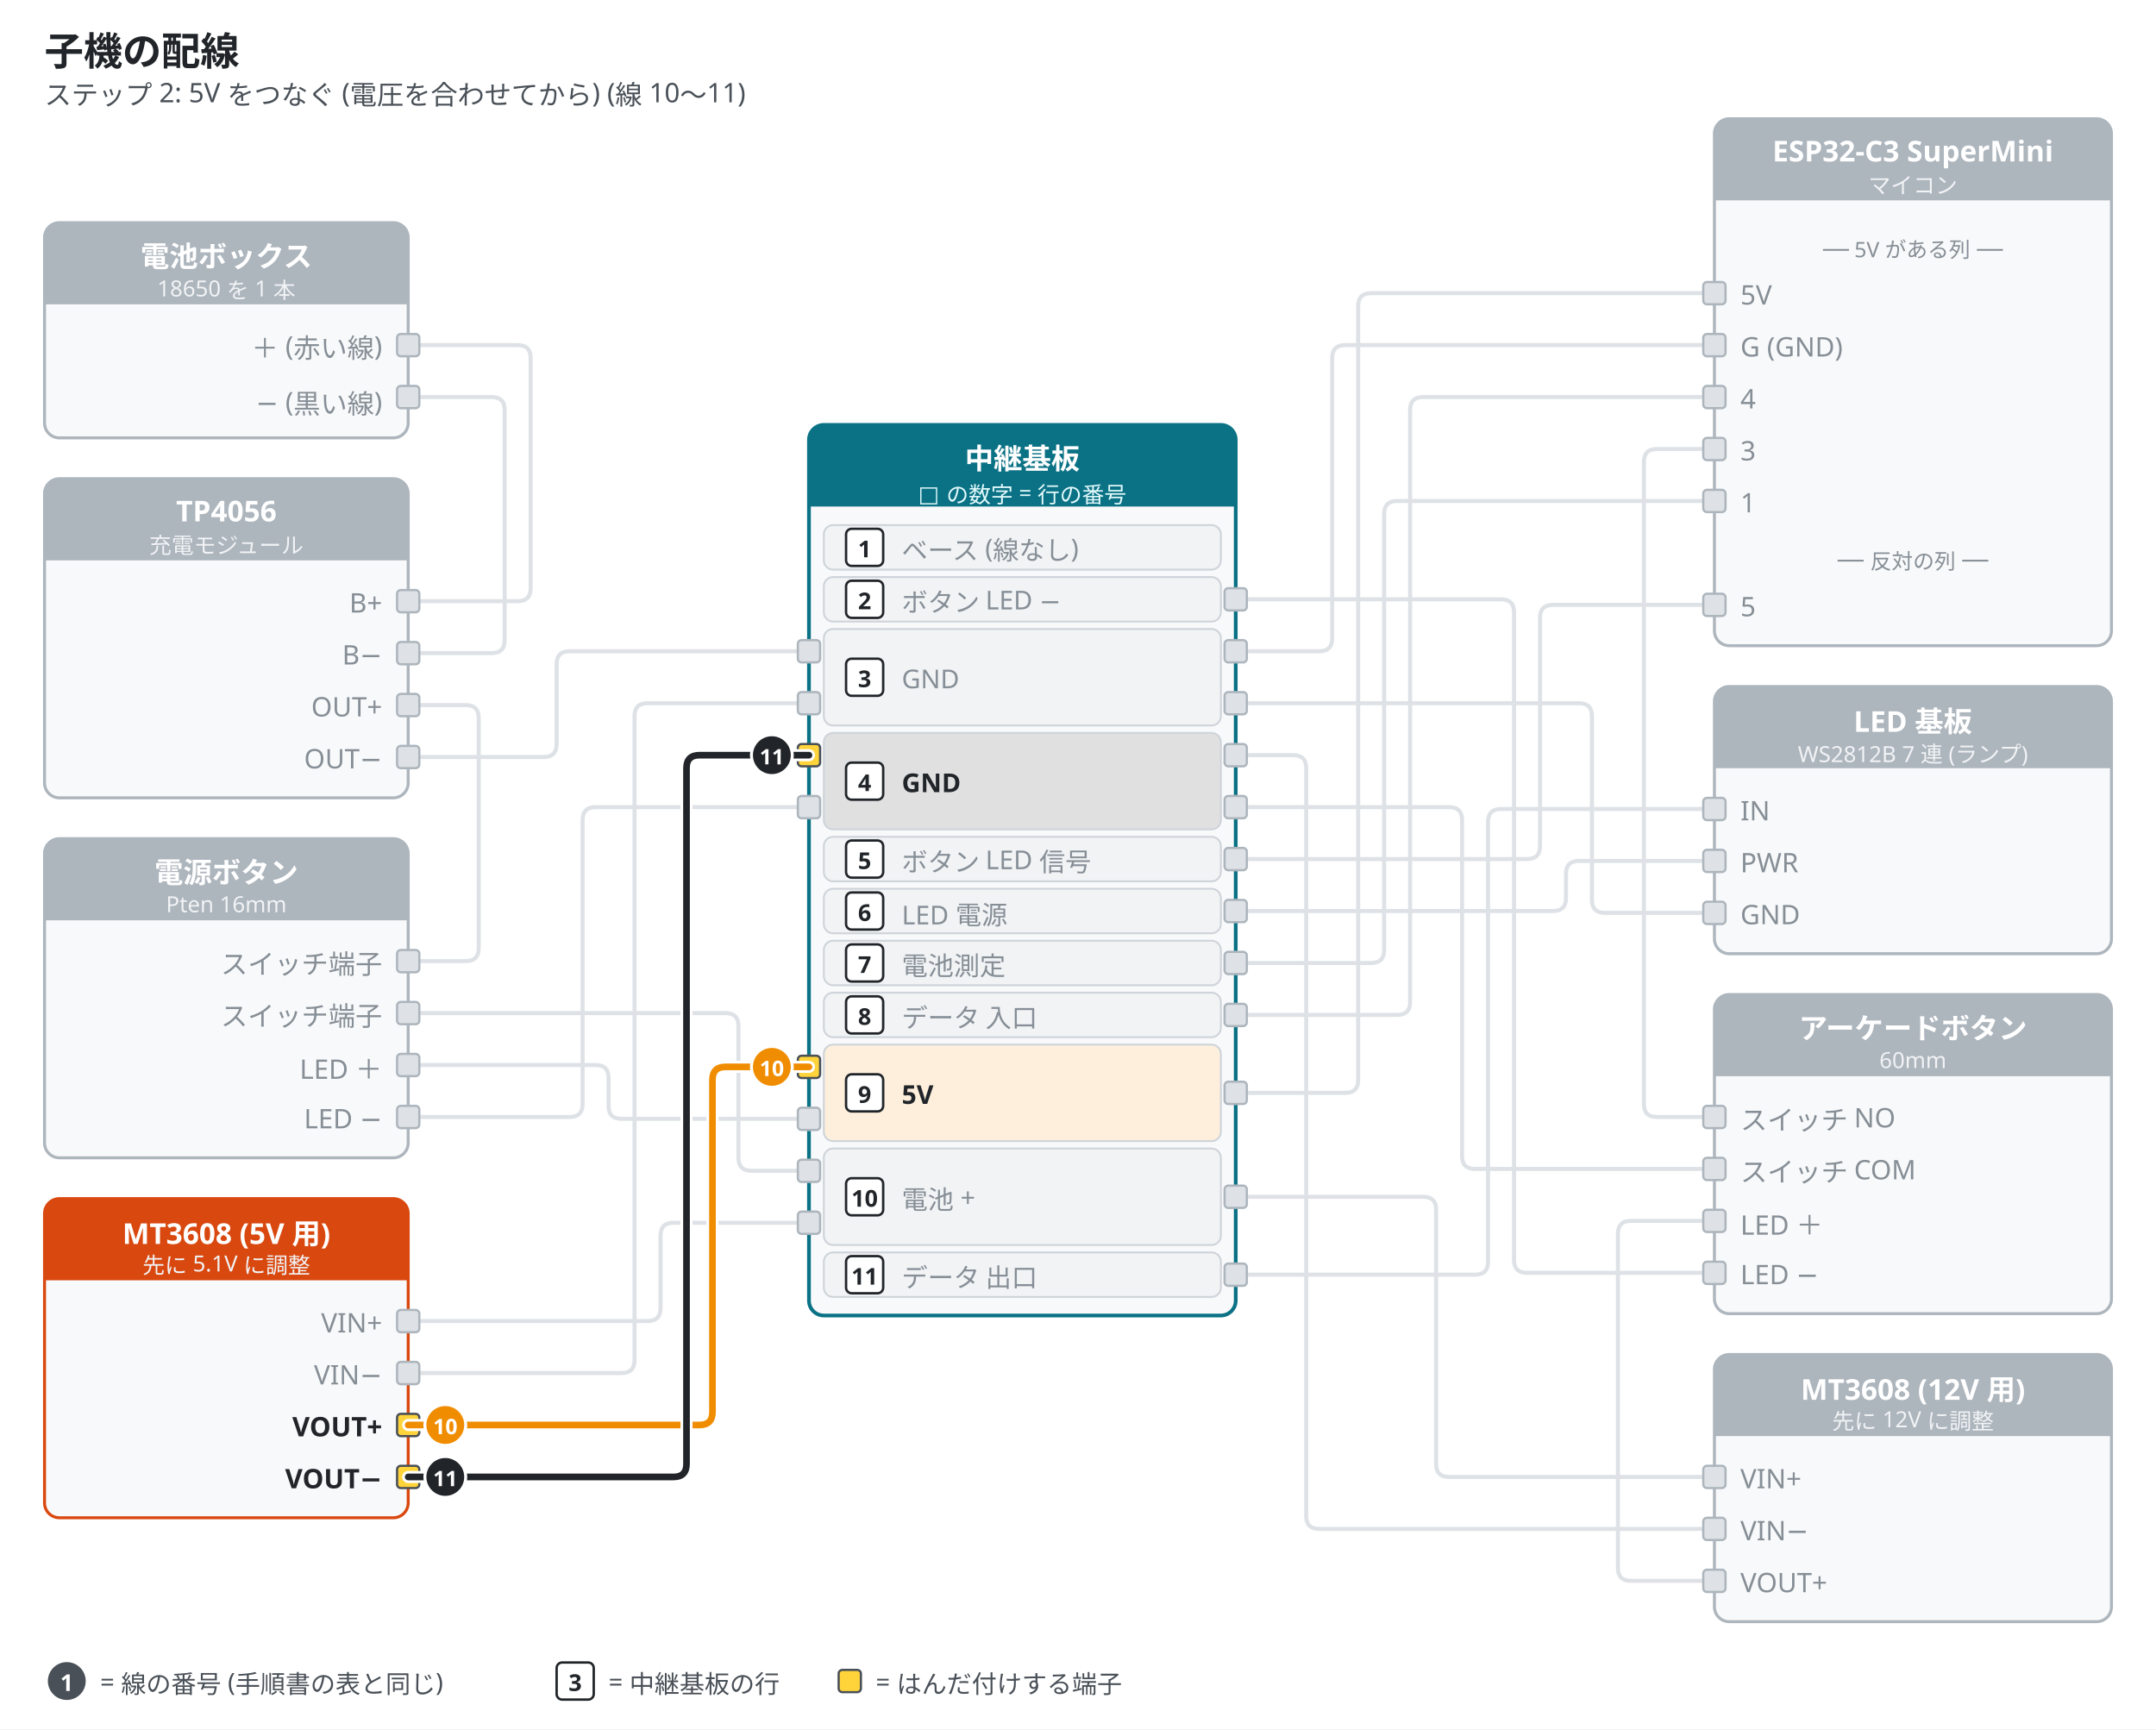
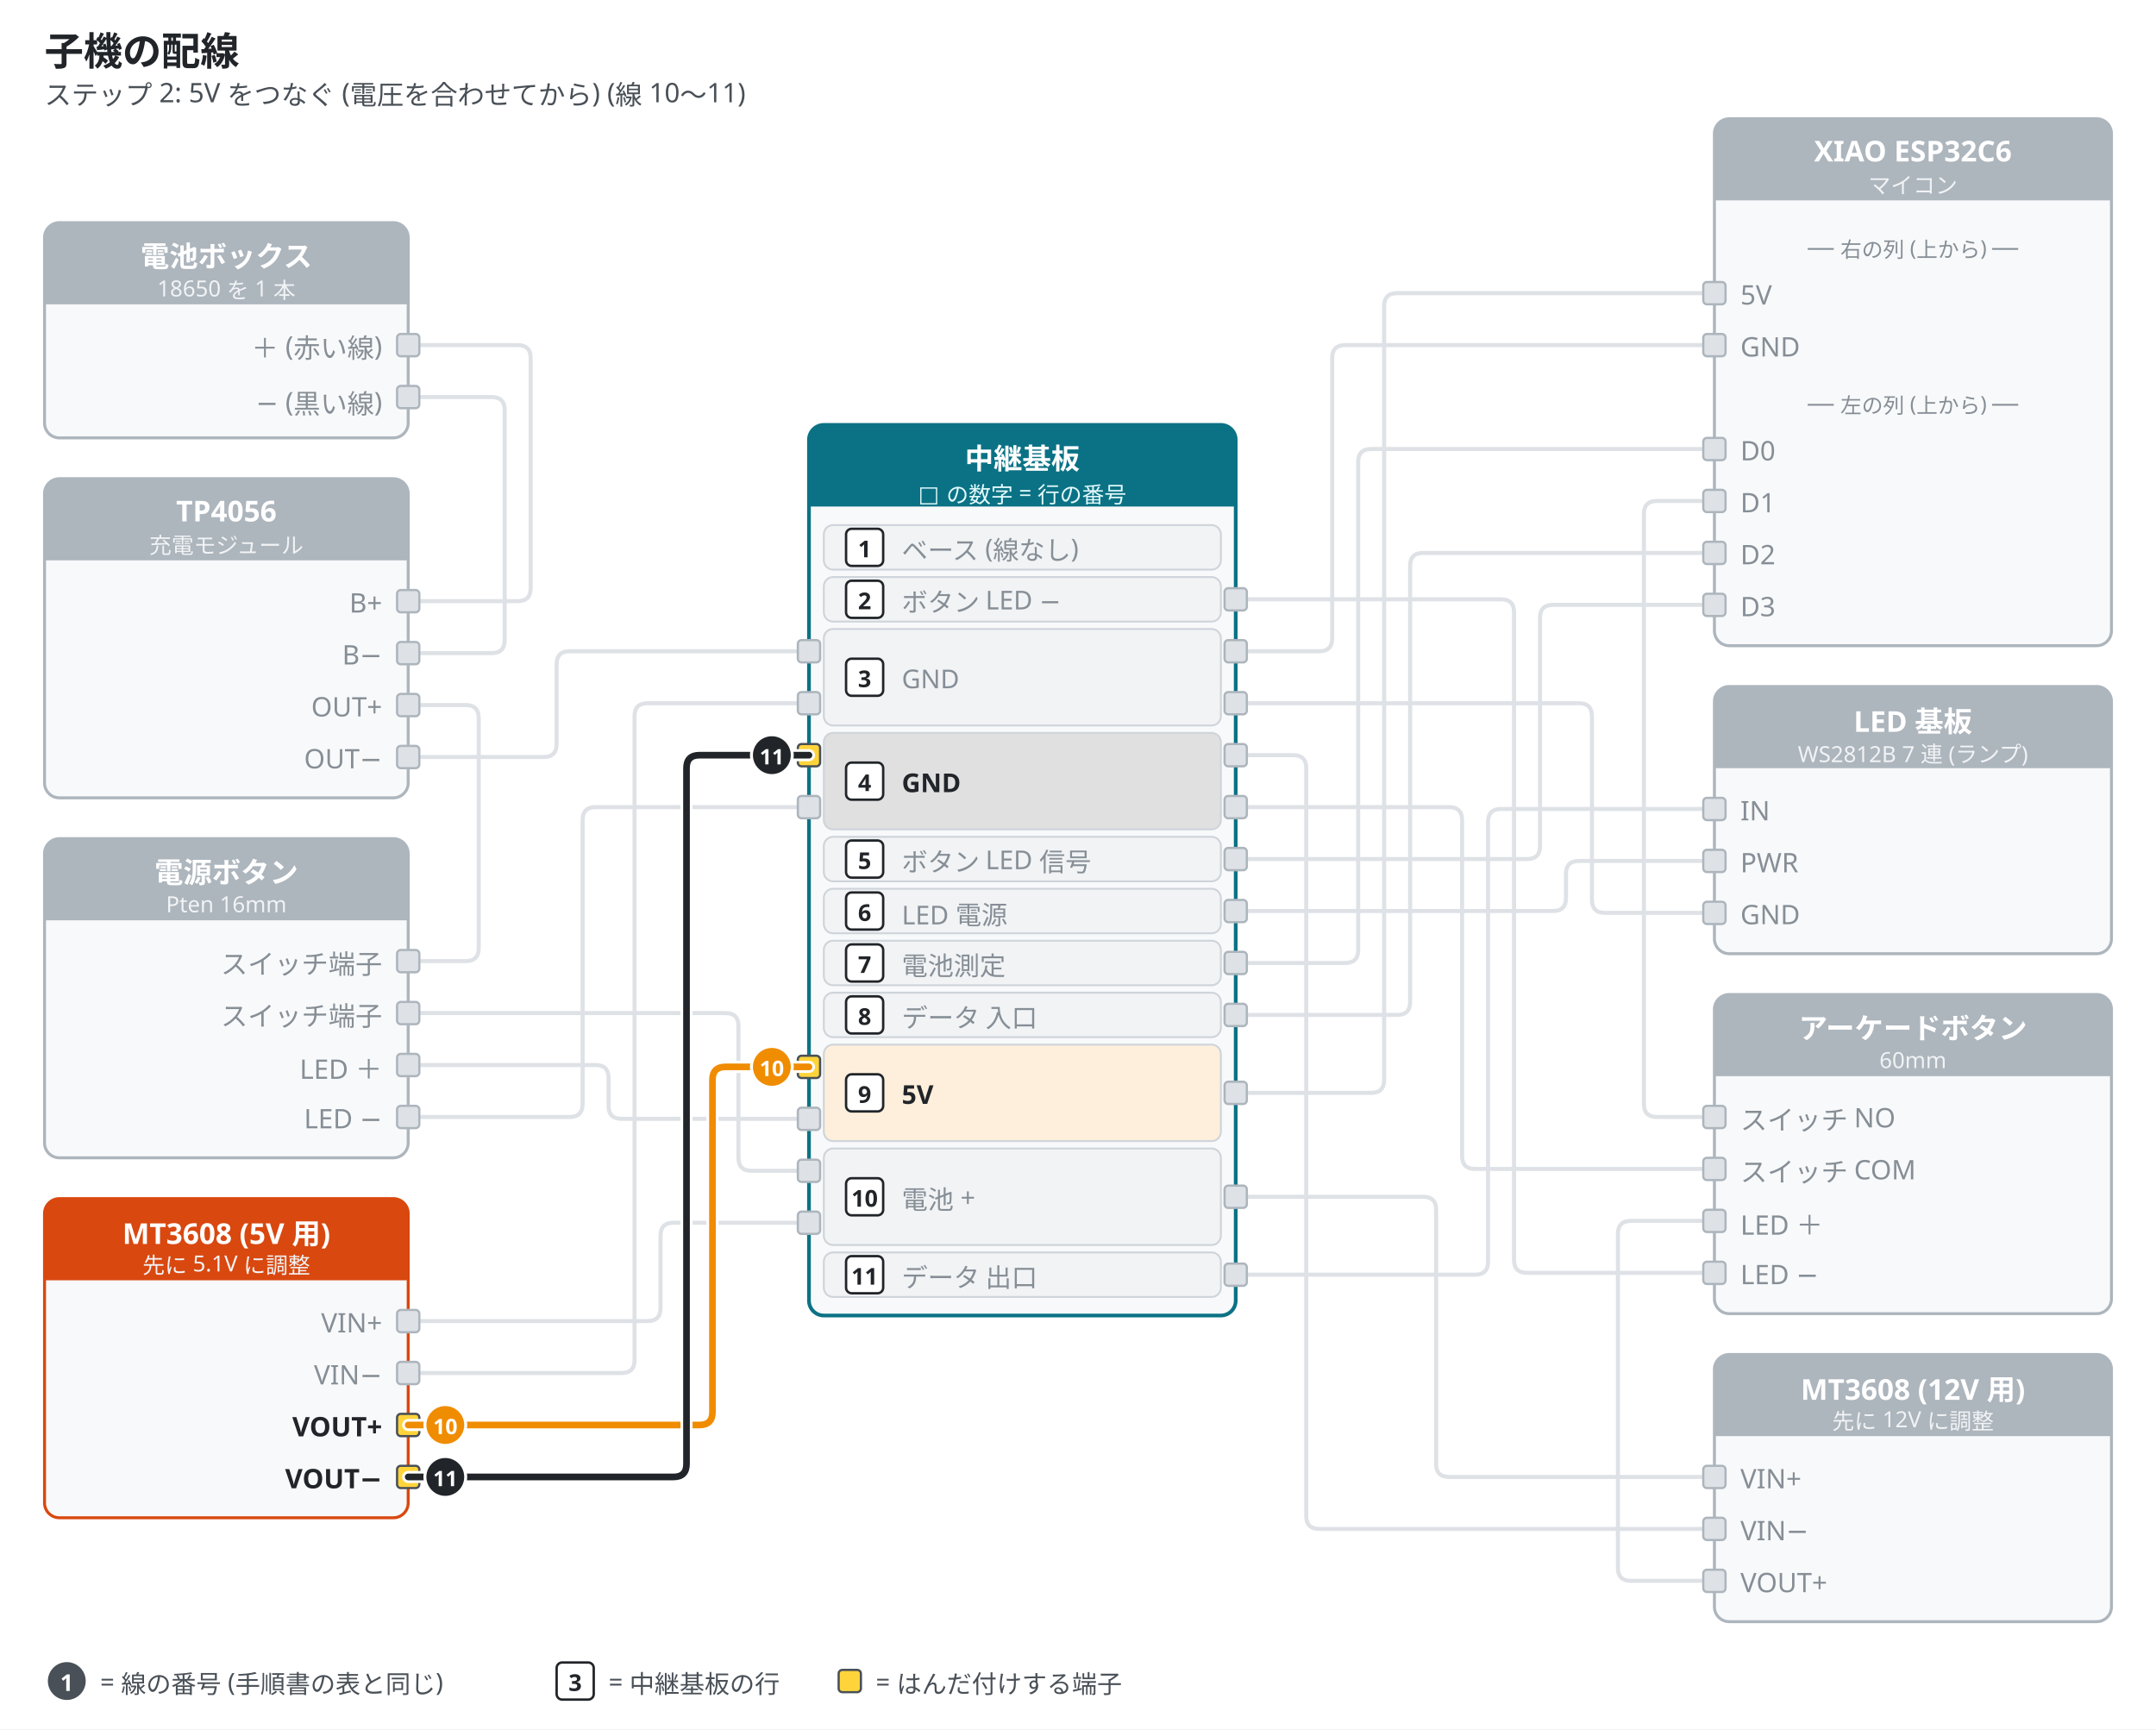
<svg xmlns="http://www.w3.org/2000/svg" viewBox="0 0 1162 932" width="1162" height="932" font-family="'Hiragino Sans','Hiragino Kaku Gothic ProN','Noto Sans JP','Yu Gothic',Meiryo,sans-serif" role="img">
  <rect width="1162" height="932" fill="#ffffff" />
  <text x="24.0" y="26.0" font-size="21" fill="#212529" text-anchor="start" font-weight="bold" dominant-baseline="central">子機の配線</text>
  <text x="24.0" y="50.0" font-size="14.5" fill="#495057" text-anchor="start" font-weight="normal" dominant-baseline="central">ステップ 2: 5V をつなぐ (電圧を合わせてから) (線 10〜11)</text>
  <path d="M220.0,186.0 L279.0,186.0 Q286.0,186.0 286.0,193.0 L286.0,317.0 Q286.0,324.0 279.0,324.0 L220.0,324.0" fill="none" stroke="#dee2e6" stroke-width="2.2" stroke-linecap="round" stroke-linejoin="round" />
  <path d="M220.0,214.0 L265.0,214.0 Q272.0,214.0 272.0,221.0 L272.0,345.0 Q272.0,352.0 265.0,352.0 L220.0,352.0" fill="none" stroke="#dee2e6" stroke-width="2.2" stroke-linecap="round" stroke-linejoin="round" />
  <path d="M220.0,380.0 L251.0,380.0 Q258.0,380.0 258.0,387.0 L258.0,511.0 Q258.0,518.0 251.0,518.0 L220.0,518.0" fill="none" stroke="#dee2e6" stroke-width="2.2" stroke-linecap="round" stroke-linejoin="round" />
  <path d="M220.0,546.0 L391.0,546.0 Q398.0,546.0 398.0,553.0 L398.0,624.0 Q398.0,631.0 405.0,631.0 L436.0,631.0" fill="none" stroke="#dee2e6" stroke-width="2.2" stroke-linecap="round" stroke-linejoin="round" />
  <path d="M220.0,408.0 L293.0,408.0 Q300.0,408.0 300.0,401.0 L300.0,358.0 Q300.0,351.0 307.0,351.0 L436.0,351.0" fill="none" stroke="#dee2e6" stroke-width="2.2" stroke-linecap="round" stroke-linejoin="round" />
  <path d="M436.0,659.0 L363.0,659.0 Q356.0,659.0 356.0,666.0 L356.0,705.0 Q356.0,712.0 349.0,712.0 L220.0,712.0" fill="none" stroke="#dee2e6" stroke-width="2.2" stroke-linecap="round" stroke-linejoin="round" />
  <path d="M436.0,379.0 L349.0,379.0 Q342.0,379.0 342.0,386.0 L342.0,733.0 Q342.0,740.0 335.0,740.0 L220.0,740.0" fill="none" stroke="#dee2e6" stroke-width="2.2" stroke-linecap="round" stroke-linejoin="round" />
  <path d="M666.0,645.0 L767.0,645.0 Q774.0,645.0 774.0,652.0 L774.0,789.0 Q774.0,796.0 781.0,796.0 L924.0,796.0" fill="none" stroke="#dee2e6" stroke-width="2.2" stroke-linecap="round" stroke-linejoin="round" />
  <path d="M666.0,407.0 L697.0,407.0 Q704.0,407.0 704.0,414.0 L704.0,817.0 Q704.0,824.0 711.0,824.0 L924.0,824.0" fill="none" stroke="#dee2e6" stroke-width="2.2" stroke-linecap="round" stroke-linejoin="round" />
-   <path d="M666.0,589.0 L725.0,589.0 Q732.0,589.0 732.0,582.0 L732.0,165.0 Q732.0,158.0 739.0,158.0 L924.0,158.0" fill="none" stroke="#dee2e6" stroke-width="2.2" stroke-linecap="round" stroke-linejoin="round" />
+   <path d="M666.0,589.0 L739.0,589.0 Q746.0,589.0 746.0,582.0 L746.0,165.0 Q746.0,158.0 753.0,158.0 L924.0,158.0" fill="none" stroke="#dee2e6" stroke-width="2.2" stroke-linecap="round" stroke-linejoin="round" />
  <path d="M666.0,351.0 L711.0,351.0 Q718.0,351.0 718.0,344.0 L718.0,193.0 Q718.0,186.0 725.0,186.0 L924.0,186.0" fill="none" stroke="#dee2e6" stroke-width="2.2" stroke-linecap="round" stroke-linejoin="round" />
-   <path d="M924.0,270.0 L753.0,270.0 Q746.0,270.0 746.0,277.0 L746.0,512.0 Q746.0,519.0 739.0,519.0 L666.0,519.0" fill="none" stroke="#dee2e6" stroke-width="2.2" stroke-linecap="round" stroke-linejoin="round" />
-   <path d="M924.0,214.0 L767.0,214.0 Q760.0,214.0 760.0,221.0 L760.0,540.0 Q760.0,547.0 753.0,547.0 L666.0,547.0" fill="none" stroke="#dee2e6" stroke-width="2.2" stroke-linecap="round" stroke-linejoin="round" />
+   <path d="M924.0,242.0 L739.0,242.0 Q732.0,242.0 732.0,249.0 L732.0,512.0 Q732.0,519.0 725.0,519.0 L666.0,519.0" fill="none" stroke="#dee2e6" stroke-width="2.2" stroke-linecap="round" stroke-linejoin="round" />
+   <path d="M924.0,298.0 L767.0,298.0 Q760.0,298.0 760.0,305.0 L760.0,540.0 Q760.0,547.0 753.0,547.0 L666.0,547.0" fill="none" stroke="#dee2e6" stroke-width="2.2" stroke-linecap="round" stroke-linejoin="round" />
  <path d="M924.0,326.0 L837.0,326.0 Q830.0,326.0 830.0,333.0 L830.0,456.0 Q830.0,463.0 823.0,463.0 L666.0,463.0" fill="none" stroke="#dee2e6" stroke-width="2.2" stroke-linecap="round" stroke-linejoin="round" />
  <path d="M666.0,687.0 L795.0,687.0 Q802.0,687.0 802.0,680.0 L802.0,443.0 Q802.0,436.0 809.0,436.0 L924.0,436.0" fill="none" stroke="#dee2e6" stroke-width="2.2" stroke-linecap="round" stroke-linejoin="round" />
  <path d="M666.0,491.0 L837.0,491.0 Q844.0,491.0 844.0,484.0 L844.0,471.0 Q844.0,464.0 851.0,464.0 L924.0,464.0" fill="none" stroke="#dee2e6" stroke-width="2.2" stroke-linecap="round" stroke-linejoin="round" />
  <path d="M666.0,379.0 L851.0,379.0 Q858.0,379.0 858.0,386.0 L858.0,485.0 Q858.0,492.0 865.0,492.0 L924.0,492.0" fill="none" stroke="#dee2e6" stroke-width="2.2" stroke-linecap="round" stroke-linejoin="round" />
-   <path d="M924.0,242.0 L893.0,242.0 Q886.0,242.0 886.0,249.0 L886.0,595.0 Q886.0,602.0 893.0,602.0 L924.0,602.0" fill="none" stroke="#dee2e6" stroke-width="2.2" stroke-linecap="round" stroke-linejoin="round" />
+   <path d="M924.0,270.0 L893.0,270.0 Q886.0,270.0 886.0,277.0 L886.0,595.0 Q886.0,602.0 893.0,602.0 L924.0,602.0" fill="none" stroke="#dee2e6" stroke-width="2.2" stroke-linecap="round" stroke-linejoin="round" />
  <path d="M666.0,435.0 L781.0,435.0 Q788.0,435.0 788.0,442.0 L788.0,623.0 Q788.0,630.0 795.0,630.0 L924.0,630.0" fill="none" stroke="#dee2e6" stroke-width="2.2" stroke-linecap="round" stroke-linejoin="round" />
  <path d="M924.0,852.0 L879.0,852.0 Q872.0,852.0 872.0,845.0 L872.0,665.0 Q872.0,658.0 879.0,658.0 L924.0,658.0" fill="none" stroke="#dee2e6" stroke-width="2.2" stroke-linecap="round" stroke-linejoin="round" />
  <path d="M666.0,323.0 L809.0,323.0 Q816.0,323.0 816.0,330.0 L816.0,679.0 Q816.0,686.0 823.0,686.0 L924.0,686.0" fill="none" stroke="#dee2e6" stroke-width="2.2" stroke-linecap="round" stroke-linejoin="round" />
  <path d="M436.0,603.0 L335.0,603.0 Q328.0,603.0 328.0,596.0 L328.0,581.0 Q328.0,574.0 321.0,574.0 L220.0,574.0" fill="none" stroke="#dee2e6" stroke-width="2.2" stroke-linecap="round" stroke-linejoin="round" />
  <path d="M436.0,435.0 L321.0,435.0 Q314.0,435.0 314.0,442.0 L314.0,595.0 Q314.0,602.0 307.0,602.0 L220.0,602.0" fill="none" stroke="#dee2e6" stroke-width="2.2" stroke-linecap="round" stroke-linejoin="round" />
  <rect x="24.0" y="120.0" width="196.0" height="116.0" rx="8" fill="#f8f9fa" stroke="#adb5bd" stroke-width="1.6" />
  <path d="M24.0,164.0 v-36 a8,8 0 0 1 8,-8 h180.0 a8,8 0 0 1 8,8 v36 z" fill="#adb5bd" stroke="none" stroke-width="0" stroke-linecap="round" stroke-linejoin="round" />
  <text x="122.0" y="137.0" font-size="15.5" fill="#ffffff" text-anchor="middle" font-weight="bold" dominant-baseline="central">電池ボックス</text>
  <text x="122.0" y="155.0" font-size="12" fill="#f1f3f5" text-anchor="middle" font-weight="normal" dominant-baseline="central">18650 を 1 本</text>
  <rect x="214.0" y="180.0" width="12.0" height="12.0" rx="2" fill="#dee2e6" stroke="#adb5bd" stroke-width="1.2" />
  <text x="206.0" y="186.5" font-size="14.5" fill="#868e96" text-anchor="end" font-weight="normal" dominant-baseline="central">＋ (赤い線)</text>
  <rect x="214.0" y="208.0" width="12.0" height="12.0" rx="2" fill="#dee2e6" stroke="#adb5bd" stroke-width="1.2" />
  <text x="206.0" y="214.5" font-size="14.5" fill="#868e96" text-anchor="end" font-weight="normal" dominant-baseline="central">− (黒い線)</text>
  <rect x="24.0" y="258.0" width="196.0" height="172.0" rx="8" fill="#f8f9fa" stroke="#adb5bd" stroke-width="1.6" />
  <path d="M24.0,302.0 v-36 a8,8 0 0 1 8,-8 h180.0 a8,8 0 0 1 8,8 v36 z" fill="#adb5bd" stroke="none" stroke-width="0" stroke-linecap="round" stroke-linejoin="round" />
  <text x="122.0" y="275.0" font-size="15.5" fill="#ffffff" text-anchor="middle" font-weight="bold" dominant-baseline="central">TP4056</text>
  <text x="122.0" y="293.0" font-size="12" fill="#f1f3f5" text-anchor="middle" font-weight="normal" dominant-baseline="central">充電モジュール</text>
  <rect x="214.0" y="318.0" width="12.0" height="12.0" rx="2" fill="#dee2e6" stroke="#adb5bd" stroke-width="1.2" />
  <text x="206.0" y="324.5" font-size="14.5" fill="#868e96" text-anchor="end" font-weight="normal" dominant-baseline="central">B+</text>
  <rect x="214.0" y="346.0" width="12.0" height="12.0" rx="2" fill="#dee2e6" stroke="#adb5bd" stroke-width="1.2" />
  <text x="206.0" y="352.5" font-size="14.5" fill="#868e96" text-anchor="end" font-weight="normal" dominant-baseline="central">B−</text>
  <rect x="214.0" y="374.0" width="12.0" height="12.0" rx="2" fill="#dee2e6" stroke="#adb5bd" stroke-width="1.2" />
  <text x="206.0" y="380.5" font-size="14.5" fill="#868e96" text-anchor="end" font-weight="normal" dominant-baseline="central">OUT+</text>
  <rect x="214.0" y="402.0" width="12.0" height="12.0" rx="2" fill="#dee2e6" stroke="#adb5bd" stroke-width="1.2" />
  <text x="206.0" y="408.5" font-size="14.5" fill="#868e96" text-anchor="end" font-weight="normal" dominant-baseline="central">OUT−</text>
  <rect x="24.0" y="452.0" width="196.0" height="172.0" rx="8" fill="#f8f9fa" stroke="#adb5bd" stroke-width="1.6" />
  <path d="M24.0,496.0 v-36 a8,8 0 0 1 8,-8 h180.0 a8,8 0 0 1 8,8 v36 z" fill="#adb5bd" stroke="none" stroke-width="0" stroke-linecap="round" stroke-linejoin="round" />
  <text x="122.0" y="469.0" font-size="15.5" fill="#ffffff" text-anchor="middle" font-weight="bold" dominant-baseline="central">電源ボタン</text>
  <text x="122.0" y="487.0" font-size="12" fill="#f1f3f5" text-anchor="middle" font-weight="normal" dominant-baseline="central">Pten 16mm</text>
  <rect x="214.0" y="512.0" width="12.0" height="12.0" rx="2" fill="#dee2e6" stroke="#adb5bd" stroke-width="1.2" />
  <text x="206.0" y="518.5" font-size="14.5" fill="#868e96" text-anchor="end" font-weight="normal" dominant-baseline="central">スイッチ端子</text>
  <rect x="214.0" y="540.0" width="12.0" height="12.0" rx="2" fill="#dee2e6" stroke="#adb5bd" stroke-width="1.2" />
  <text x="206.0" y="546.5" font-size="14.5" fill="#868e96" text-anchor="end" font-weight="normal" dominant-baseline="central">スイッチ端子</text>
  <rect x="214.0" y="568.0" width="12.0" height="12.0" rx="2" fill="#dee2e6" stroke="#adb5bd" stroke-width="1.2" />
  <text x="206.0" y="574.5" font-size="14.5" fill="#868e96" text-anchor="end" font-weight="normal" dominant-baseline="central">LED ＋</text>
  <rect x="214.0" y="596.0" width="12.0" height="12.0" rx="2" fill="#dee2e6" stroke="#adb5bd" stroke-width="1.2" />
  <text x="206.0" y="602.5" font-size="14.5" fill="#868e96" text-anchor="end" font-weight="normal" dominant-baseline="central">LED −</text>
  <rect x="24.0" y="646.0" width="196.0" height="172.0" rx="8" fill="#f8f9fa" stroke="#d9480f" stroke-width="1.6" />
  <path d="M24.0,690.0 v-36 a8,8 0 0 1 8,-8 h180.0 a8,8 0 0 1 8,8 v36 z" fill="#d9480f" stroke="none" stroke-width="0" stroke-linecap="round" stroke-linejoin="round" />
  <text x="122.0" y="663.0" font-size="15.5" fill="#ffffff" text-anchor="middle" font-weight="bold" dominant-baseline="central">MT3608 (5V 用)</text>
  <text x="122.0" y="681.0" font-size="12" fill="#f1f3f5" text-anchor="middle" font-weight="normal" dominant-baseline="central">先に 5.1V に調整</text>
  <rect x="214.0" y="706.0" width="12.0" height="12.0" rx="2" fill="#dee2e6" stroke="#adb5bd" stroke-width="1.2" />
  <text x="206.0" y="712.5" font-size="14.5" fill="#868e96" text-anchor="end" font-weight="normal" dominant-baseline="central">VIN+</text>
  <rect x="214.0" y="734.0" width="12.0" height="12.0" rx="2" fill="#dee2e6" stroke="#adb5bd" stroke-width="1.2" />
  <text x="206.0" y="740.5" font-size="14.5" fill="#868e96" text-anchor="end" font-weight="normal" dominant-baseline="central">VIN−</text>
  <rect x="214.0" y="762.0" width="12.0" height="12.0" rx="2" fill="#ffd43b" stroke="#495057" stroke-width="1.2" />
  <text x="206.0" y="768.5" font-size="14.5" fill="#212529" text-anchor="end" font-weight="bold" dominant-baseline="central">VOUT+</text>
  <rect x="214.0" y="790.0" width="12.0" height="12.0" rx="2" fill="#ffd43b" stroke="#495057" stroke-width="1.2" />
  <text x="206.0" y="796.5" font-size="14.5" fill="#212529" text-anchor="end" font-weight="bold" dominant-baseline="central">VOUT−</text>
  <rect x="924.0" y="64.0" width="214.0" height="284.0" rx="8" fill="#f8f9fa" stroke="#adb5bd" stroke-width="1.6" />
  <path d="M924.0,108.0 v-36 a8,8 0 0 1 8,-8 h198.0 a8,8 0 0 1 8,8 v36 z" fill="#adb5bd" stroke="none" stroke-width="0" stroke-linecap="round" stroke-linejoin="round" />
-   <text x="1031.0" y="81.0" font-size="15.5" fill="#ffffff" text-anchor="middle" font-weight="bold" dominant-baseline="central">ESP32-C3 SuperMini</text>
+   <text x="1031.0" y="81.0" font-size="15.5" fill="#ffffff" text-anchor="middle" font-weight="bold" dominant-baseline="central">XIAO ESP32C6</text>
  <text x="1031.0" y="99.0" font-size="12" fill="#f1f3f5" text-anchor="middle" font-weight="normal" dominant-baseline="central">マイコン</text>
-   <text x="1031.0" y="132.0" font-size="11.5" fill="#868e96" text-anchor="middle" font-weight="normal" dominant-baseline="central">── 5V がある列 ──</text>
+   <text x="1031.0" y="132.0" font-size="11.5" fill="#868e96" text-anchor="middle" font-weight="normal" dominant-baseline="central">── 右の列 (上から) ──</text>
  <rect x="918.0" y="152.0" width="12.0" height="12.0" rx="2" fill="#dee2e6" stroke="#adb5bd" stroke-width="1.2" />
  <text x="938.0" y="158.5" font-size="14.5" fill="#868e96" text-anchor="start" font-weight="normal" dominant-baseline="central">5V</text>
  <rect x="918.0" y="180.0" width="12.0" height="12.0" rx="2" fill="#dee2e6" stroke="#adb5bd" stroke-width="1.2" />
-   <text x="938.0" y="186.5" font-size="14.5" fill="#868e96" text-anchor="start" font-weight="normal" dominant-baseline="central">G (GND)</text>
-   <rect x="918.0" y="208.0" width="12.0" height="12.0" rx="2" fill="#dee2e6" stroke="#adb5bd" stroke-width="1.2" />
-   <text x="938.0" y="214.5" font-size="14.5" fill="#868e96" text-anchor="start" font-weight="normal" dominant-baseline="central">4</text>
+   <text x="938.0" y="186.5" font-size="14.5" fill="#868e96" text-anchor="start" font-weight="normal" dominant-baseline="central">GND</text>
+   <text x="1031.0" y="216.0" font-size="11.5" fill="#868e96" text-anchor="middle" font-weight="normal" dominant-baseline="central">── 左の列 (上から) ──</text>
  <rect x="918.0" y="236.0" width="12.0" height="12.0" rx="2" fill="#dee2e6" stroke="#adb5bd" stroke-width="1.2" />
-   <text x="938.0" y="242.5" font-size="14.5" fill="#868e96" text-anchor="start" font-weight="normal" dominant-baseline="central">3</text>
+   <text x="938.0" y="242.5" font-size="14.5" fill="#868e96" text-anchor="start" font-weight="normal" dominant-baseline="central">D0</text>
  <rect x="918.0" y="264.0" width="12.0" height="12.0" rx="2" fill="#dee2e6" stroke="#adb5bd" stroke-width="1.2" />
-   <text x="938.0" y="270.5" font-size="14.5" fill="#868e96" text-anchor="start" font-weight="normal" dominant-baseline="central">1</text>
-   <text x="1031.0" y="300.0" font-size="11.5" fill="#868e96" text-anchor="middle" font-weight="normal" dominant-baseline="central">── 反対の列 ──</text>
+   <text x="938.0" y="270.5" font-size="14.5" fill="#868e96" text-anchor="start" font-weight="normal" dominant-baseline="central">D1</text>
+   <rect x="918.0" y="292.0" width="12.0" height="12.0" rx="2" fill="#dee2e6" stroke="#adb5bd" stroke-width="1.2" />
+   <text x="938.0" y="298.5" font-size="14.5" fill="#868e96" text-anchor="start" font-weight="normal" dominant-baseline="central">D2</text>
  <rect x="918.0" y="320.0" width="12.0" height="12.0" rx="2" fill="#dee2e6" stroke="#adb5bd" stroke-width="1.2" />
-   <text x="938.0" y="326.5" font-size="14.5" fill="#868e96" text-anchor="start" font-weight="normal" dominant-baseline="central">5</text>
+   <text x="938.0" y="326.5" font-size="14.5" fill="#868e96" text-anchor="start" font-weight="normal" dominant-baseline="central">D3</text>
  <rect x="924.0" y="370.0" width="214.0" height="144.0" rx="8" fill="#f8f9fa" stroke="#adb5bd" stroke-width="1.6" />
  <path d="M924.0,414.0 v-36 a8,8 0 0 1 8,-8 h198.0 a8,8 0 0 1 8,8 v36 z" fill="#adb5bd" stroke="none" stroke-width="0" stroke-linecap="round" stroke-linejoin="round" />
  <text x="1031.0" y="387.0" font-size="15.5" fill="#ffffff" text-anchor="middle" font-weight="bold" dominant-baseline="central">LED 基板</text>
  <text x="1031.0" y="405.0" font-size="12" fill="#f1f3f5" text-anchor="middle" font-weight="normal" dominant-baseline="central">WS2812B 7 連 (ランプ)</text>
  <rect x="918.0" y="430.0" width="12.0" height="12.0" rx="2" fill="#dee2e6" stroke="#adb5bd" stroke-width="1.2" />
  <text x="938.0" y="436.5" font-size="14.5" fill="#868e96" text-anchor="start" font-weight="normal" dominant-baseline="central">IN</text>
  <rect x="918.0" y="458.0" width="12.0" height="12.0" rx="2" fill="#dee2e6" stroke="#adb5bd" stroke-width="1.2" />
  <text x="938.0" y="464.5" font-size="14.5" fill="#868e96" text-anchor="start" font-weight="normal" dominant-baseline="central">PWR</text>
  <rect x="918.0" y="486.0" width="12.0" height="12.0" rx="2" fill="#dee2e6" stroke="#adb5bd" stroke-width="1.2" />
  <text x="938.0" y="492.5" font-size="14.5" fill="#868e96" text-anchor="start" font-weight="normal" dominant-baseline="central">GND</text>
  <rect x="924.0" y="536.0" width="214.0" height="172.0" rx="8" fill="#f8f9fa" stroke="#adb5bd" stroke-width="1.6" />
  <path d="M924.0,580.0 v-36 a8,8 0 0 1 8,-8 h198.0 a8,8 0 0 1 8,8 v36 z" fill="#adb5bd" stroke="none" stroke-width="0" stroke-linecap="round" stroke-linejoin="round" />
  <text x="1031.0" y="553.0" font-size="15.5" fill="#ffffff" text-anchor="middle" font-weight="bold" dominant-baseline="central">アーケードボタン</text>
  <text x="1031.0" y="571.0" font-size="12" fill="#f1f3f5" text-anchor="middle" font-weight="normal" dominant-baseline="central">60mm</text>
  <rect x="918.0" y="596.0" width="12.0" height="12.0" rx="2" fill="#dee2e6" stroke="#adb5bd" stroke-width="1.2" />
  <text x="938.0" y="602.5" font-size="14.5" fill="#868e96" text-anchor="start" font-weight="normal" dominant-baseline="central">スイッチ NO</text>
  <rect x="918.0" y="624.0" width="12.0" height="12.0" rx="2" fill="#dee2e6" stroke="#adb5bd" stroke-width="1.2" />
  <text x="938.0" y="630.5" font-size="14.5" fill="#868e96" text-anchor="start" font-weight="normal" dominant-baseline="central">スイッチ COM</text>
  <rect x="918.0" y="652.0" width="12.0" height="12.0" rx="2" fill="#dee2e6" stroke="#adb5bd" stroke-width="1.2" />
  <text x="938.0" y="658.5" font-size="14.5" fill="#868e96" text-anchor="start" font-weight="normal" dominant-baseline="central">LED ＋</text>
  <rect x="918.0" y="680.0" width="12.0" height="12.0" rx="2" fill="#dee2e6" stroke="#adb5bd" stroke-width="1.2" />
  <text x="938.0" y="686.5" font-size="14.5" fill="#868e96" text-anchor="start" font-weight="normal" dominant-baseline="central">LED −</text>
  <rect x="924.0" y="730.0" width="214.0" height="144.0" rx="8" fill="#f8f9fa" stroke="#adb5bd" stroke-width="1.6" />
  <path d="M924.0,774.0 v-36 a8,8 0 0 1 8,-8 h198.0 a8,8 0 0 1 8,8 v36 z" fill="#adb5bd" stroke="none" stroke-width="0" stroke-linecap="round" stroke-linejoin="round" />
  <text x="1031.0" y="747.0" font-size="15.5" fill="#ffffff" text-anchor="middle" font-weight="bold" dominant-baseline="central">MT3608 (12V 用)</text>
  <text x="1031.0" y="765.0" font-size="12" fill="#f1f3f5" text-anchor="middle" font-weight="normal" dominant-baseline="central">先に 12V に調整</text>
  <rect x="918.0" y="790.0" width="12.0" height="12.0" rx="2" fill="#dee2e6" stroke="#adb5bd" stroke-width="1.2" />
  <text x="938.0" y="796.5" font-size="14.5" fill="#868e96" text-anchor="start" font-weight="normal" dominant-baseline="central">VIN+</text>
  <rect x="918.0" y="818.0" width="12.0" height="12.0" rx="2" fill="#dee2e6" stroke="#adb5bd" stroke-width="1.2" />
  <text x="938.0" y="824.5" font-size="14.5" fill="#868e96" text-anchor="start" font-weight="normal" dominant-baseline="central">VIN−</text>
  <rect x="918.0" y="846.0" width="12.0" height="12.0" rx="2" fill="#dee2e6" stroke="#adb5bd" stroke-width="1.2" />
  <text x="938.0" y="852.5" font-size="14.5" fill="#868e96" text-anchor="start" font-weight="normal" dominant-baseline="central">VOUT+</text>
  <rect x="436.0" y="229.0" width="230.0" height="480.0" rx="8" fill="#f8f9fa" stroke="#0b7285" stroke-width="2" />
  <path d="M436.0,273.0 v-36 a8,8 0 0 1 8,-8 h214.0 a8,8 0 0 1 8,8 v36 z" fill="#0b7285" stroke="none" stroke-width="0" stroke-linecap="round" stroke-linejoin="round" />
  <text x="551.0" y="246.0" font-size="15.5" fill="#ffffff" text-anchor="middle" font-weight="bold" dominant-baseline="central">中継基板</text>
  <text x="551.0" y="264.0" font-size="12" fill="#e3fafc" text-anchor="middle" font-weight="normal" dominant-baseline="central">□ の数字 = 行の番号</text>
  <rect x="444.0" y="283.0" width="214.0" height="24.0" rx="5" fill="#f1f3f5" stroke="#ced4da" stroke-width="1" />
  <rect x="456.0" y="285.0" width="20.0" height="20.0" rx="3" fill="#ffffff" stroke="#212529" stroke-width="1.3" />
  <text x="466.0" y="295.5" font-size="12.5" fill="#212529" text-anchor="middle" font-weight="bold" dominant-baseline="central">1</text>
  <text x="486.0" y="295.5" font-size="14" fill="#868e96" text-anchor="start" font-weight="normal" dominant-baseline="central">ベース (線なし)</text>
  <rect x="444.0" y="311.0" width="214.0" height="24.0" rx="5" fill="#f1f3f5" stroke="#ced4da" stroke-width="1" />
  <rect x="456.0" y="313.0" width="20.0" height="20.0" rx="3" fill="#ffffff" stroke="#212529" stroke-width="1.3" />
  <text x="466.0" y="323.5" font-size="12.5" fill="#212529" text-anchor="middle" font-weight="bold" dominant-baseline="central">2</text>
  <text x="486.0" y="323.5" font-size="14" fill="#868e96" text-anchor="start" font-weight="normal" dominant-baseline="central">ボタン LED −</text>
  <rect x="660.0" y="317.0" width="12.0" height="12.0" rx="2" fill="#dee2e6" stroke="#adb5bd" stroke-width="1.2" />
  <rect x="444.0" y="339.0" width="214.0" height="52.0" rx="5" fill="#f1f3f5" stroke="#ced4da" stroke-width="1" />
  <rect x="456.0" y="355.0" width="20.0" height="20.0" rx="3" fill="#ffffff" stroke="#212529" stroke-width="1.3" />
  <text x="466.0" y="365.5" font-size="12.5" fill="#212529" text-anchor="middle" font-weight="bold" dominant-baseline="central">3</text>
  <text x="486.0" y="365.5" font-size="14" fill="#868e96" text-anchor="start" font-weight="normal" dominant-baseline="central">GND</text>
  <rect x="430.0" y="345.0" width="12.0" height="12.0" rx="2" fill="#dee2e6" stroke="#adb5bd" stroke-width="1.2" />
  <rect x="430.0" y="373.0" width="12.0" height="12.0" rx="2" fill="#dee2e6" stroke="#adb5bd" stroke-width="1.2" />
  <rect x="660.0" y="345.0" width="12.0" height="12.0" rx="2" fill="#dee2e6" stroke="#adb5bd" stroke-width="1.2" />
  <rect x="660.0" y="373.0" width="12.0" height="12.0" rx="2" fill="#dee2e6" stroke="#adb5bd" stroke-width="1.2" />
  <rect x="444.0" y="395.0" width="214.0" height="52.0" rx="5" fill="#e0e0e1" stroke="#ced4da" stroke-width="1" />
  <rect x="456.0" y="411.0" width="20.0" height="20.0" rx="3" fill="#ffffff" stroke="#212529" stroke-width="1.3" />
  <text x="466.0" y="421.5" font-size="12.5" fill="#212529" text-anchor="middle" font-weight="bold" dominant-baseline="central">4</text>
  <text x="486.0" y="421.5" font-size="14" fill="#212529" text-anchor="start" font-weight="bold" dominant-baseline="central">GND</text>
  <rect x="430.0" y="401.0" width="12.0" height="12.0" rx="2" fill="#ffd43b" stroke="#495057" stroke-width="1.2" />
  <rect x="430.0" y="429.0" width="12.0" height="12.0" rx="2" fill="#dee2e6" stroke="#adb5bd" stroke-width="1.2" />
  <rect x="660.0" y="401.0" width="12.0" height="12.0" rx="2" fill="#dee2e6" stroke="#adb5bd" stroke-width="1.2" />
  <rect x="660.0" y="429.0" width="12.0" height="12.0" rx="2" fill="#dee2e6" stroke="#adb5bd" stroke-width="1.2" />
  <rect x="444.0" y="451.0" width="214.0" height="24.0" rx="5" fill="#f1f3f5" stroke="#ced4da" stroke-width="1" />
  <rect x="456.0" y="453.0" width="20.0" height="20.0" rx="3" fill="#ffffff" stroke="#212529" stroke-width="1.3" />
  <text x="466.0" y="463.5" font-size="12.5" fill="#212529" text-anchor="middle" font-weight="bold" dominant-baseline="central">5</text>
  <text x="486.0" y="463.5" font-size="14" fill="#868e96" text-anchor="start" font-weight="normal" dominant-baseline="central">ボタン LED 信号</text>
  <rect x="660.0" y="457.0" width="12.0" height="12.0" rx="2" fill="#dee2e6" stroke="#adb5bd" stroke-width="1.2" />
  <rect x="444.0" y="479.0" width="214.0" height="24.0" rx="5" fill="#f1f3f5" stroke="#ced4da" stroke-width="1" />
  <rect x="456.0" y="481.0" width="20.0" height="20.0" rx="3" fill="#ffffff" stroke="#212529" stroke-width="1.3" />
  <text x="466.0" y="491.5" font-size="12.5" fill="#212529" text-anchor="middle" font-weight="bold" dominant-baseline="central">6</text>
  <text x="486.0" y="491.5" font-size="14" fill="#868e96" text-anchor="start" font-weight="normal" dominant-baseline="central">LED 電源</text>
  <rect x="660.0" y="485.0" width="12.0" height="12.0" rx="2" fill="#dee2e6" stroke="#adb5bd" stroke-width="1.2" />
  <rect x="444.0" y="507.0" width="214.0" height="24.0" rx="5" fill="#f1f3f5" stroke="#ced4da" stroke-width="1" />
  <rect x="456.0" y="509.0" width="20.0" height="20.0" rx="3" fill="#ffffff" stroke="#212529" stroke-width="1.3" />
  <text x="466.0" y="519.5" font-size="12.5" fill="#212529" text-anchor="middle" font-weight="bold" dominant-baseline="central">7</text>
  <text x="486.0" y="519.5" font-size="14" fill="#868e96" text-anchor="start" font-weight="normal" dominant-baseline="central">電池測定</text>
  <rect x="660.0" y="513.0" width="12.0" height="12.0" rx="2" fill="#dee2e6" stroke="#adb5bd" stroke-width="1.2" />
  <rect x="444.0" y="535.0" width="214.0" height="24.0" rx="5" fill="#f1f3f5" stroke="#ced4da" stroke-width="1" />
  <rect x="456.0" y="537.0" width="20.0" height="20.0" rx="3" fill="#ffffff" stroke="#212529" stroke-width="1.3" />
  <text x="466.0" y="547.5" font-size="12.5" fill="#212529" text-anchor="middle" font-weight="bold" dominant-baseline="central">8</text>
  <text x="486.0" y="547.5" font-size="14" fill="#868e96" text-anchor="start" font-weight="normal" dominant-baseline="central">データ 入口</text>
  <rect x="660.0" y="541.0" width="12.0" height="12.0" rx="2" fill="#dee2e6" stroke="#adb5bd" stroke-width="1.2" />
  <rect x="444.0" y="563.0" width="214.0" height="52.0" rx="5" fill="#fdefdb" stroke="#ced4da" stroke-width="1" />
  <rect x="456.0" y="579.0" width="20.0" height="20.0" rx="3" fill="#ffffff" stroke="#212529" stroke-width="1.3" />
  <text x="466.0" y="589.5" font-size="12.5" fill="#212529" text-anchor="middle" font-weight="bold" dominant-baseline="central">9</text>
  <text x="486.0" y="589.5" font-size="14" fill="#212529" text-anchor="start" font-weight="bold" dominant-baseline="central">5V</text>
  <rect x="430.0" y="569.0" width="12.0" height="12.0" rx="2" fill="#ffd43b" stroke="#495057" stroke-width="1.2" />
  <rect x="430.0" y="597.0" width="12.0" height="12.0" rx="2" fill="#dee2e6" stroke="#adb5bd" stroke-width="1.2" />
  <rect x="660.0" y="583.0" width="12.0" height="12.0" rx="2" fill="#dee2e6" stroke="#adb5bd" stroke-width="1.2" />
  <rect x="444.0" y="619.0" width="214.0" height="52.0" rx="5" fill="#f1f3f5" stroke="#ced4da" stroke-width="1" />
  <rect x="456.0" y="635.0" width="20.0" height="20.0" rx="3" fill="#ffffff" stroke="#212529" stroke-width="1.3" />
  <text x="466.0" y="645.5" font-size="12.5" fill="#212529" text-anchor="middle" font-weight="bold" dominant-baseline="central">10</text>
  <text x="486.0" y="645.5" font-size="14" fill="#868e96" text-anchor="start" font-weight="normal" dominant-baseline="central">電池 +</text>
  <rect x="430.0" y="625.0" width="12.0" height="12.0" rx="2" fill="#dee2e6" stroke="#adb5bd" stroke-width="1.2" />
  <rect x="430.0" y="653.0" width="12.0" height="12.0" rx="2" fill="#dee2e6" stroke="#adb5bd" stroke-width="1.2" />
  <rect x="660.0" y="639.0" width="12.0" height="12.0" rx="2" fill="#dee2e6" stroke="#adb5bd" stroke-width="1.2" />
  <rect x="444.0" y="675.0" width="214.0" height="24.0" rx="5" fill="#f1f3f5" stroke="#ced4da" stroke-width="1" />
  <rect x="456.0" y="677.0" width="20.0" height="20.0" rx="3" fill="#ffffff" stroke="#212529" stroke-width="1.3" />
  <text x="466.0" y="687.5" font-size="12.5" fill="#212529" text-anchor="middle" font-weight="bold" dominant-baseline="central">11</text>
  <text x="486.0" y="687.5" font-size="14" fill="#868e96" text-anchor="start" font-weight="normal" dominant-baseline="central">データ 出口</text>
  <rect x="660.0" y="681.0" width="12.0" height="12.0" rx="2" fill="#dee2e6" stroke="#adb5bd" stroke-width="1.2" />
  <path d="M220.0,768.0 L377.0,768.0 Q384.0,768.0 384.0,761.0 L384.0,582.0 Q384.0,575.0 391.0,575.0 L436.0,575.0" fill="none" stroke="#ffffff" stroke-width="6.5" stroke-linecap="round" stroke-linejoin="round" />
  <path d="M220.0,768.0 L377.0,768.0 Q384.0,768.0 384.0,761.0 L384.0,582.0 Q384.0,575.0 391.0,575.0 L436.0,575.0" fill="none" stroke="#f08c00" stroke-width="3.6" stroke-linecap="round" stroke-linejoin="round" />
  <path d="M220.0,796.0 L363.0,796.0 Q370.0,796.0 370.0,789.0 L370.0,414.0 Q370.0,407.0 377.0,407.0 L436.0,407.0" fill="none" stroke="#ffffff" stroke-width="6.5" stroke-linecap="round" stroke-linejoin="round" />
  <path d="M220.0,796.0 L363.0,796.0 Q370.0,796.0 370.0,789.0 L370.0,414.0 Q370.0,407.0 377.0,407.0 L436.0,407.0" fill="none" stroke="#212529" stroke-width="3.6" stroke-linecap="round" stroke-linejoin="round" />
  <circle cx="240.0" cy="768.0" r="11" fill="#f08c00" stroke="#ffffff" stroke-width="1.6" />
  <text x="240.0" y="768.5" font-size="11.5" fill="#ffffff" text-anchor="middle" font-weight="bold" dominant-baseline="central">10</text>
  <circle cx="416.0" cy="575.0" r="11" fill="#f08c00" stroke="#ffffff" stroke-width="1.6" />
  <text x="416.0" y="575.5" font-size="11.5" fill="#ffffff" text-anchor="middle" font-weight="bold" dominant-baseline="central">10</text>
  <circle cx="240.0" cy="796.0" r="11" fill="#212529" stroke="#ffffff" stroke-width="1.6" />
  <text x="240.0" y="796.5" font-size="11.5" fill="#ffffff" text-anchor="middle" font-weight="bold" dominant-baseline="central">11</text>
  <circle cx="416.0" cy="407.0" r="11" fill="#212529" stroke="#ffffff" stroke-width="1.6" />
  <text x="416.0" y="407.5" font-size="11.5" fill="#ffffff" text-anchor="middle" font-weight="bold" dominant-baseline="central">11</text>
  <circle cx="36.0" cy="906.0" r="11" fill="#495057" stroke="#ffffff" stroke-width="1.6" />
  <text x="36.0" y="906.5" font-size="12.5" fill="#ffffff" text-anchor="middle" font-weight="bold" dominant-baseline="central">1</text>
  <text x="54.0" y="906.0" font-size="13.5" fill="#495057" text-anchor="start" font-weight="normal" dominant-baseline="central">= 線の番号 (手順書の表と同じ)</text>
  <rect x="300.0" y="896.0" width="20.0" height="20.0" rx="3" fill="#ffffff" stroke="#212529" stroke-width="1.3" />
  <text x="310.0" y="906.5" font-size="12.5" fill="#212529" text-anchor="middle" font-weight="bold" dominant-baseline="central">3</text>
  <text x="328.0" y="906.0" font-size="13.5" fill="#495057" text-anchor="start" font-weight="normal" dominant-baseline="central">= 中継基板の行</text>
  <rect x="452.0" y="900.0" width="12.0" height="12.0" rx="2" fill="#ffd43b" stroke="#495057" stroke-width="1.2" />
  <text x="472.0" y="906.0" font-size="13.5" fill="#495057" text-anchor="start" font-weight="normal" dominant-baseline="central">= はんだ付けする端子</text>
</svg>
